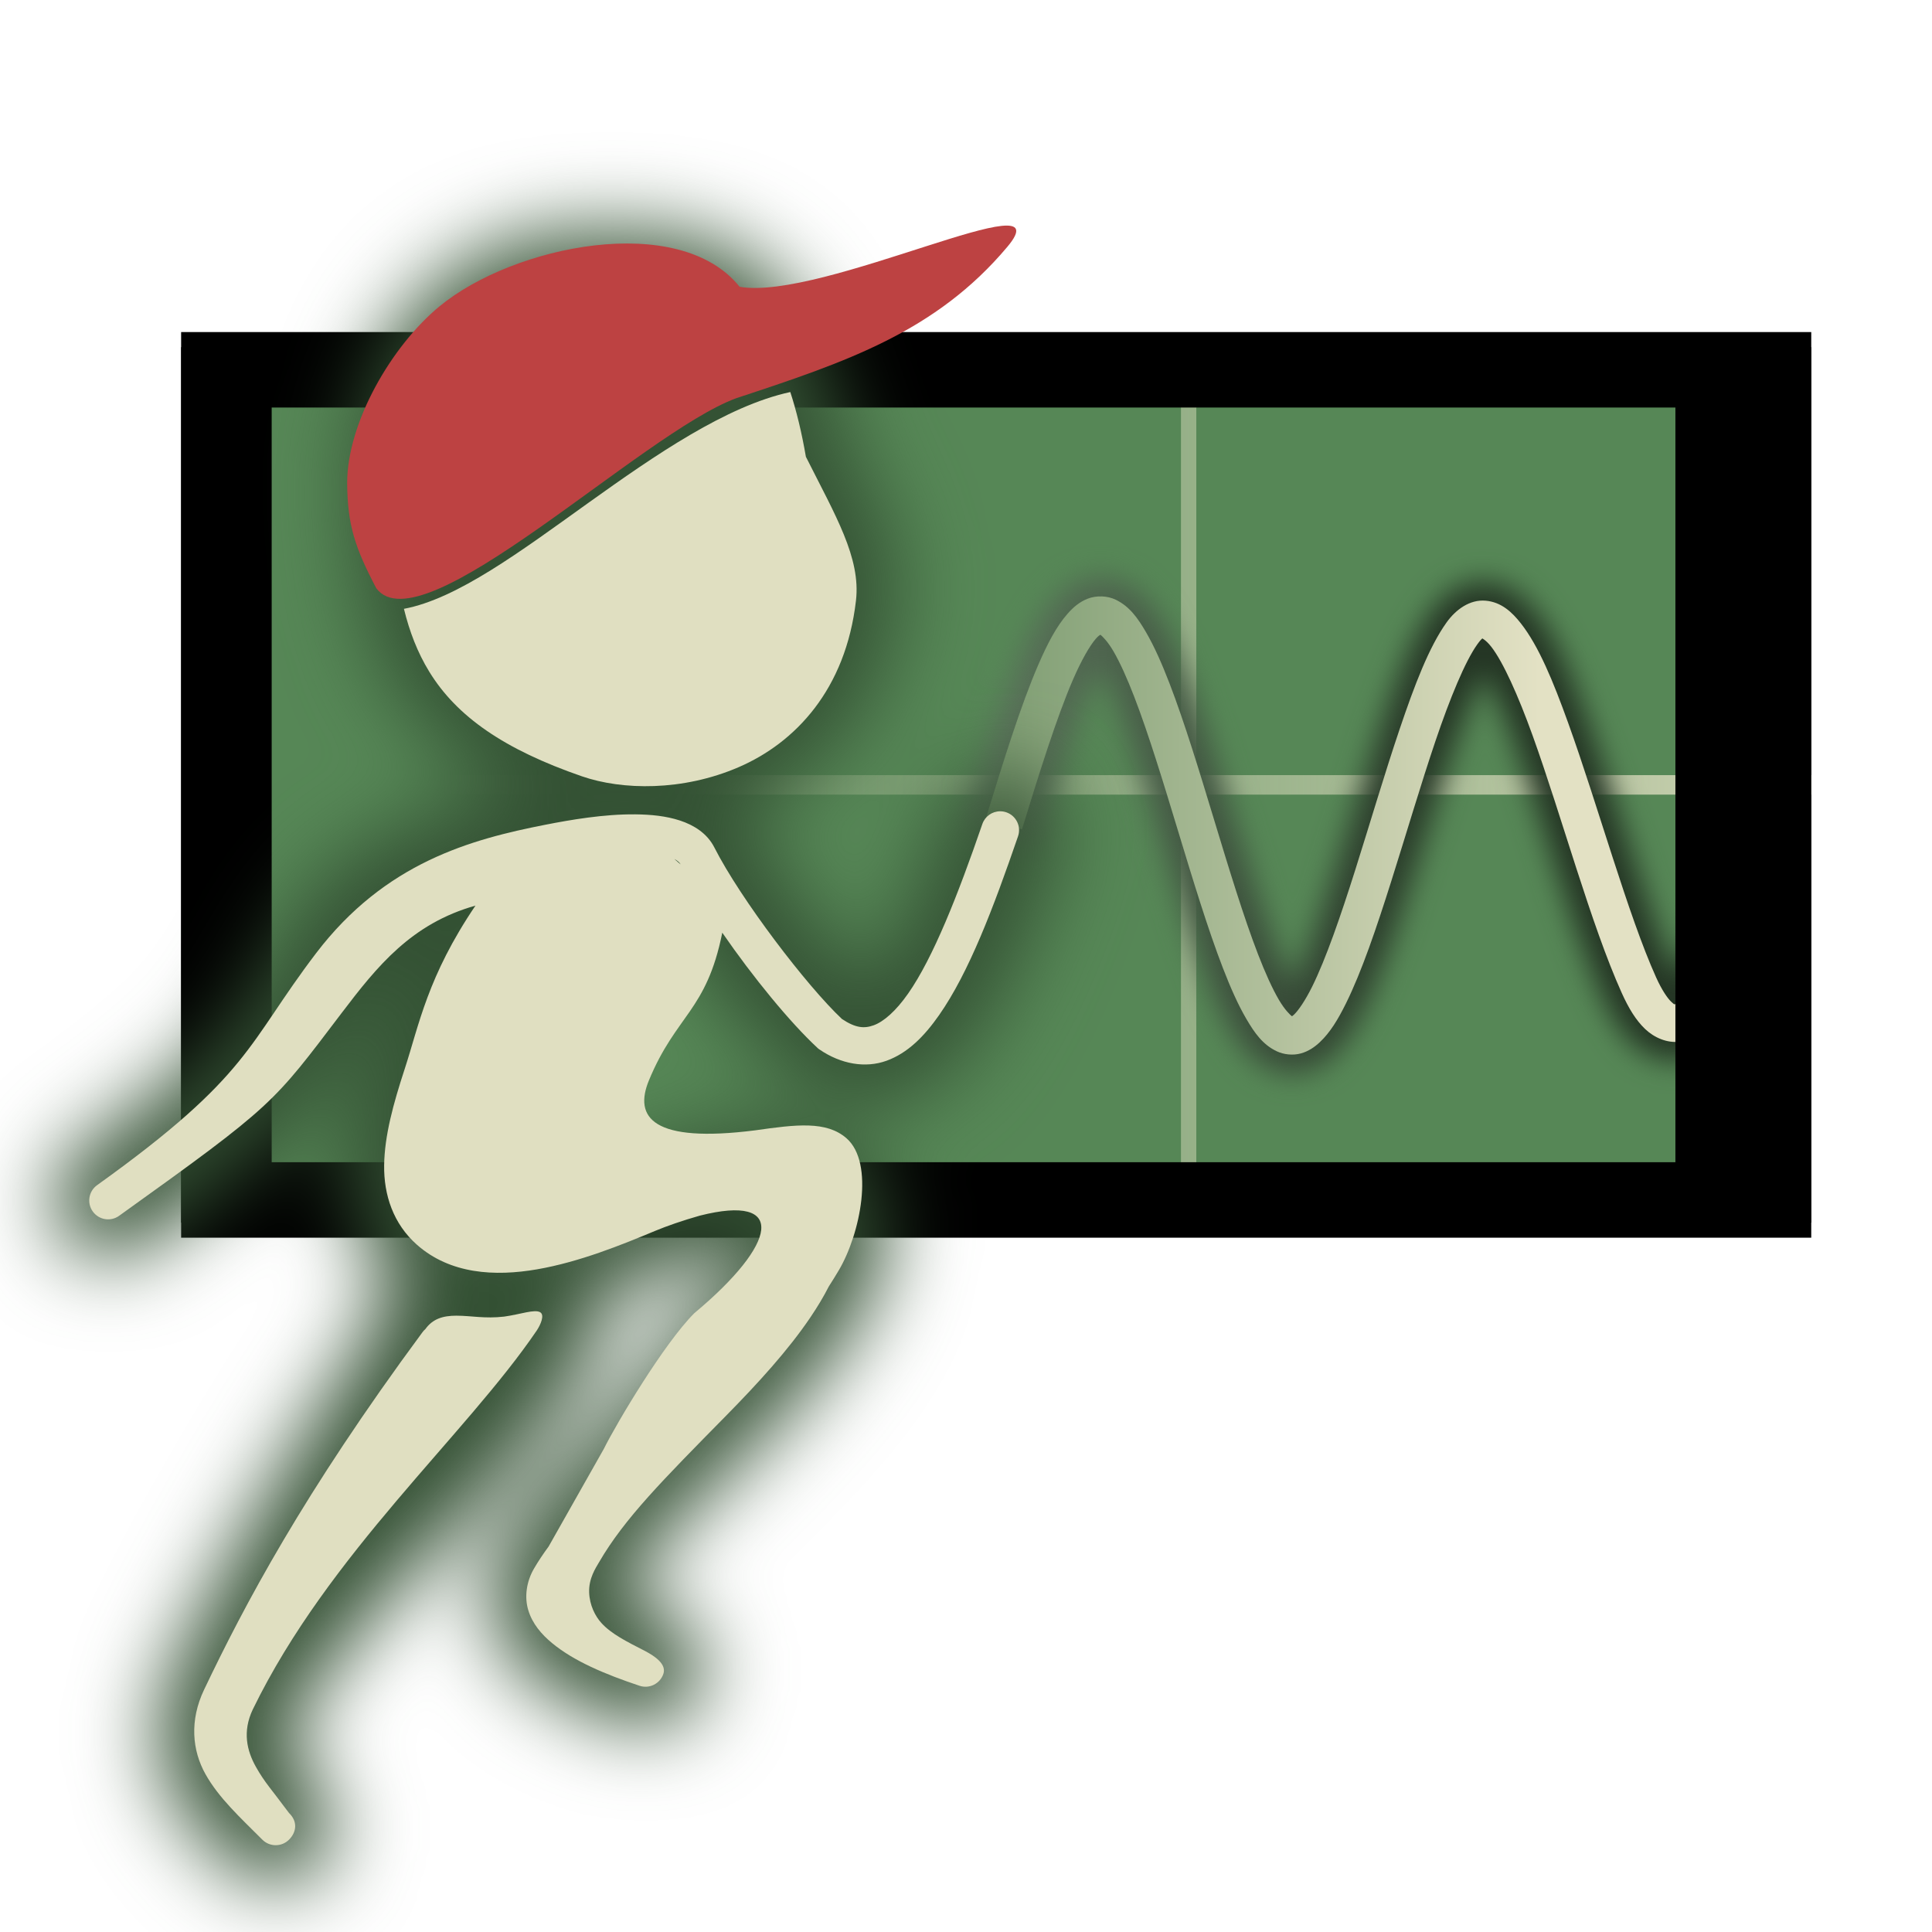
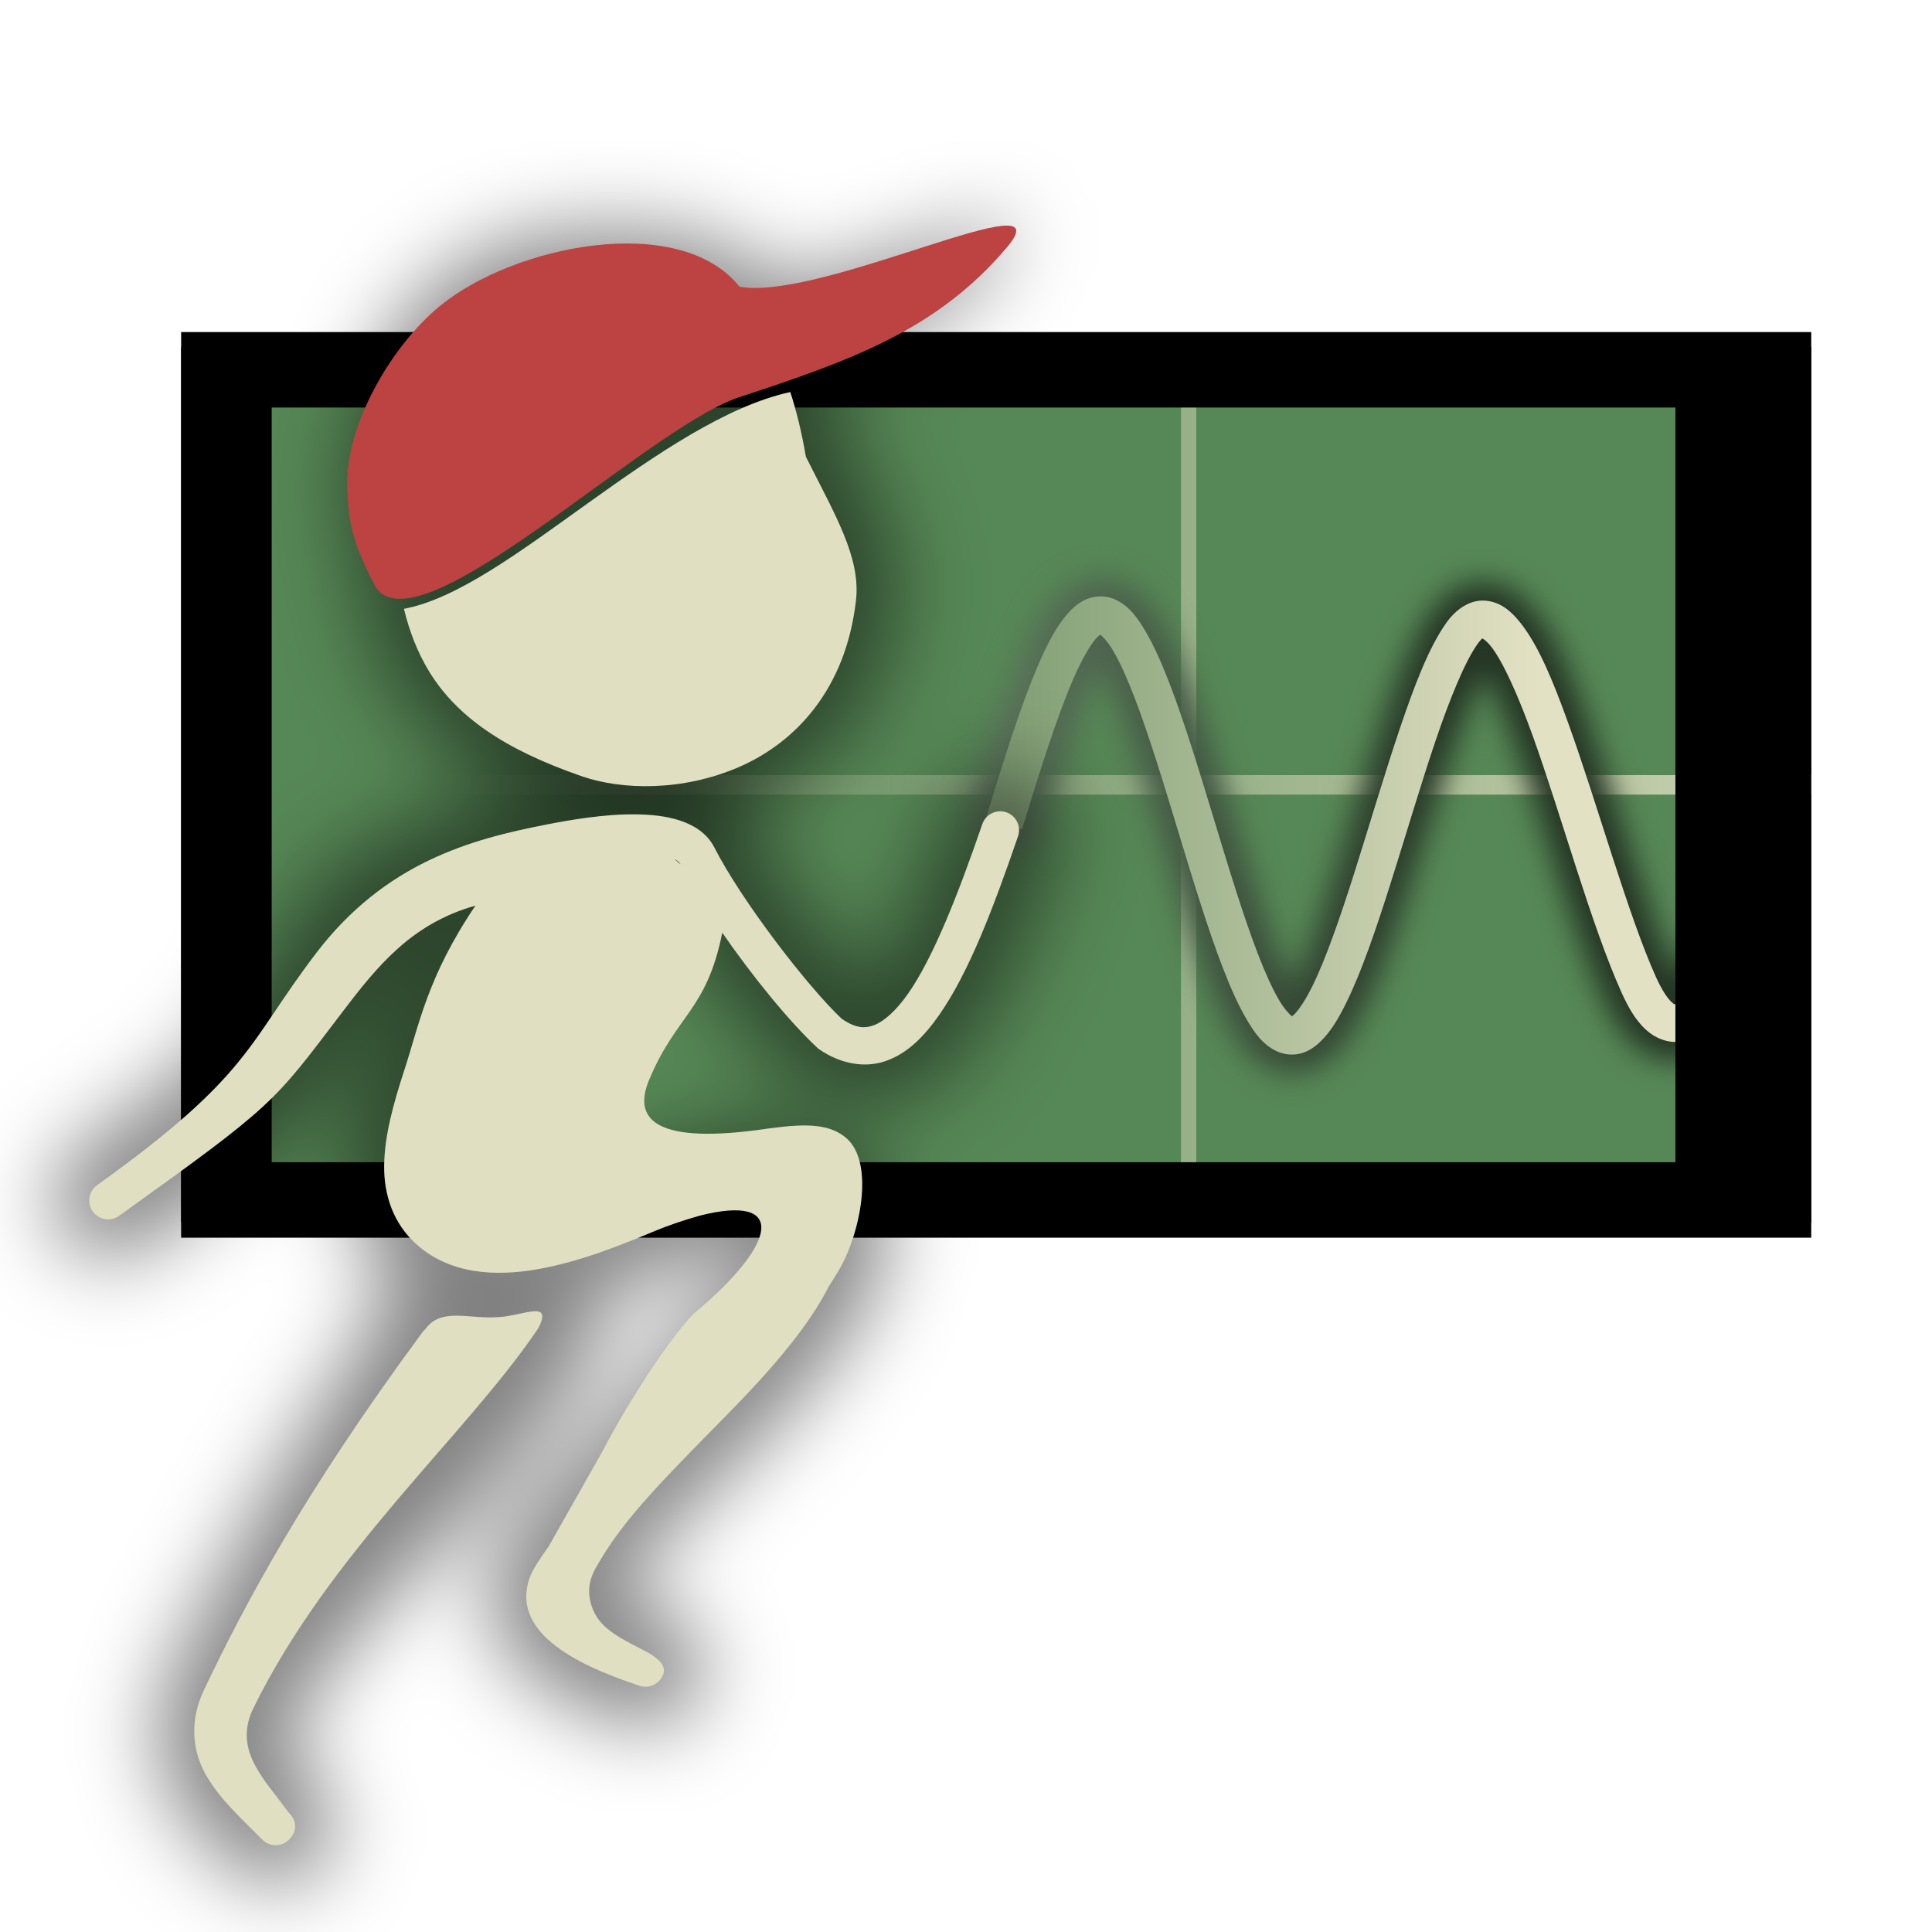
<svg xmlns="http://www.w3.org/2000/svg" xmlns:xlink="http://www.w3.org/1999/xlink" width="512" height="512" id="svg3337" version="1.1" viewBox="0 0 512 512">
  <defs id="defs3339">
    <linearGradient id="linearGradient1130">
      <stop style="stop-color:#e3e1c4;stop-opacity:1" offset="0" id="stop1126" />
      <stop style="stop-color:#7c9c71;stop-opacity:1" offset="1" id="stop1128" />
    </linearGradient>
    <linearGradient id="linearGradient1035">
      <stop id="stop1031" offset="0" style="stop-color:#e2e1c3;stop-opacity:1;" />
      <stop id="stop1033" offset="1" style="stop-color:#e2e1c3;stop-opacity:0;" />
    </linearGradient>
    <linearGradient id="linearGradient1076">
      <stop style="stop-color:#e3e1c4;stop-opacity:1" offset="0" id="stop1072" />
      <stop style="stop-color:#dad8b2;stop-opacity:0.224" offset="1" id="stop1074" />
    </linearGradient>
    <linearGradient xlink:href="#linearGradient1076" id="linearGradient1078" x1="45.364" y1="325.867" x2="378.636" y2="325.867" gradientUnits="userSpaceOnUse" gradientTransform="matrix(-1,0,0,1,424,-66.43599)" />
    <linearGradient y2="327.116" x2="269" y1="327.116" x1="121" gradientTransform="matrix(-1,0,0,1,529,-107.1159)" gradientUnits="userSpaceOnUse" id="linearGradient966" xlink:href="#linearGradient1130" />
    <linearGradient gradientTransform="matrix(-1,0,0,-0.8387097,631,392.5161)" y2="220" x2="514" y1="220" x1="84" gradientUnits="userSpaceOnUse" id="linearGradient1039" xlink:href="#linearGradient1035" />
    <filter height="1.3" y="-0.25" width="1.3" x="-0.2" id="filter1576" style="color-interpolation-filters:sRGB">
      <feGaussianBlur id="feGaussianBlur1578" stdDeviation="11.067" />
    </filter>
    <filter style="color-interpolation-filters:sRGB" id="filter1134" x="-0.042" width="1.084" y="-0.075" height="1.15">
      <feGaussianBlur stdDeviation="3.803" id="feGaussianBlur1136" />
    </filter>
    <linearGradient xlink:href="#linearGradient952" id="linearGradient954" x1="252.952" y1="218.764" x2="384" y2="218.764" gradientUnits="userSpaceOnUse" />
    <linearGradient id="linearGradient952">
      <stop style="stop-color:#607860;stop-opacity:1" offset="0" id="stop948" />
      <stop style="stop-color:#243524;stop-opacity:1" offset="1" id="stop950" />
    </linearGradient>
    <linearGradient y2="327.116" x2="269" y1="327.116" x1="121" gradientTransform="matrix(-1,0,0,1,529,-107.1159)" gradientUnits="userSpaceOnUse" id="linearGradient966-5" xlink:href="#linearGradient1130" />
  </defs>
  <g id="layer2" style="display:inline">
    <path id="rect871" style="fill:#000000;fill-opacity:1;stroke:none;stroke-width:1.441;stroke-linecap:round;stroke-miterlimit:3.866" d="M 48,88 H 480 V 328 H 48 Z" />
    <rect style="fill:#568756;fill-opacity:1;stroke:none;stroke-width:2.485;stroke-linecap:round;stroke-miterlimit:3.866" id="rect873" width="384" height="208" x="72" y="104" />
  </g>
  <g id="layer4" style="display:inline">
    <path id="path1103" style="color:#000000;font-style:normal;font-variant:normal;font-weight:normal;font-stretch:normal;font-size:medium;line-height:normal;font-family:sans-serif;font-variant-ligatures:normal;font-variant-position:normal;font-variant-caps:normal;font-variant-numeric:normal;font-variant-alternates:normal;font-variant-east-asian:normal;font-feature-settings:normal;font-variation-settings:normal;text-indent:0;text-align:start;text-decoration:none;text-decoration-line:none;text-decoration-style:solid;text-decoration-color:#000000;letter-spacing:normal;word-spacing:normal;text-transform:none;writing-mode:lr-tb;direction:ltr;text-orientation:mixed;dominant-baseline:auto;baseline-shift:baseline;text-anchor:start;white-space:normal;shape-padding:0;shape-margin:0;inline-size:0;clip-rule:nonzero;display:inline;overflow:visible;visibility:visible;isolation:auto;mix-blend-mode:normal;color-interpolation:sRGB;color-interpolation-filters:linearRGB;solid-color:#000000;solid-opacity:1;vector-effect:none;fill:url(#linearGradient1039);fill-opacity:1;fill-rule:nonzero;stroke:none;stroke-width:4.066;stroke-linecap:butt;stroke-linejoin:miter;stroke-miterlimit:3.866;stroke-dasharray:none;stroke-dashoffset:0;stroke-opacity:1;color-rendering:auto;image-rendering:auto;shape-rendering:auto;text-rendering:auto;enable-background:accumulate;stop-color:#000000" d="M 312.967 104 L 312.967 205.418 L 117 205.418 L 117 210.582 L 312.967 210.582 L 312.967 312 L 317.033 312 L 317.033 210.582 L 480 210.582 L 480 205.418 L 317.033 205.418 L 317.033 104 L 312.967 104 z " />
  </g>
  <g id="layer5" style="display:inline">
    <g id="g956" style="display:inline;opacity:1;filter:url(#filter1134)">
      <path style="color:#000000;font-style:normal;font-variant:normal;font-weight:normal;font-stretch:normal;font-size:medium;line-height:normal;font-family:sans-serif;font-variant-ligatures:normal;font-variant-position:normal;font-variant-caps:normal;font-variant-numeric:normal;font-variant-alternates:normal;font-variant-east-asian:normal;font-feature-settings:normal;font-variation-settings:normal;text-indent:0;text-align:start;text-decoration:none;text-decoration-line:none;text-decoration-style:solid;text-decoration-color:#000000;letter-spacing:normal;word-spacing:normal;text-transform:none;writing-mode:lr-tb;direction:ltr;text-orientation:mixed;dominant-baseline:auto;baseline-shift:baseline;text-anchor:start;white-space:normal;shape-padding:0;shape-margin:0;inline-size:0;clip-rule:nonzero;display:inline;overflow:visible;visibility:visible;isolation:auto;mix-blend-mode:normal;color-interpolation:sRGB;color-interpolation-filters:linearRGB;solid-color:#000000;solid-opacity:1;vector-effect:none;fill:#000000;fill-opacity:1;fill-rule:nonzero;stroke:none;stroke-width:10;stroke-linecap:butt;stroke-linejoin:miter;stroke-miterlimit:4;stroke-dasharray:none;stroke-dashoffset:0;stroke-opacity:1;color-rendering:auto;image-rendering:auto;shape-rendering:auto;text-rendering:auto;enable-background:accumulate;stop-color:#000000;stop-opacity:1" d="m 292.002,158.057 c -1.29,-0.048 -2.577,0.15 -3.701,0.582 -2.248,0.865 -3.922,2.337 -5.4,4.023 -2.957,3.373 -5.311,7.905 -7.699,13.41 -4.777,11.011 -9.352,25.908 -13.934,40.777 l 9.557,2.945 c 4.58,-14.865 9.166,-29.637 13.551,-39.744 2.192,-5.054 4.419,-8.943 6.043,-10.795 0.662,-0.755 1.004,-0.929 1.201,-1.047 0.494,0.382 1.91,1.732 3.459,4.391 1.732,2.972 3.62,7.165 5.521,12.096 3.803,9.862 7.704,22.689 11.615,35.574 3.912,12.885 7.834,25.83 11.855,36.24 2.011,5.205 4.034,9.773 6.217,13.502 2.182,3.729 4.348,6.816 8.027,8.572 1.948,0.93 4.367,1.147 6.404,0.592 2.037,-0.556 3.658,-1.681 5.039,-2.977 2.762,-2.592 4.835,-6.047 6.924,-10.26 4.177,-8.425 8.091,-19.981 12.023,-32.416 3.933,-12.435 7.84,-25.703 11.703,-37.127 3.863,-11.424 7.883,-21.132 11.068,-25.602 1.422,-1.996 1.624,-1.619 1.369,-1.641 -0.255,-0.022 0.807,0.265 2.355,2.244 3.097,3.958 7.116,12.863 10.969,23.555 7.705,21.384 15.451,50.107 23.613,68.197 1.846,4.09 3.742,7.204 6.168,9.527 2.426,2.323 5.85,3.804 9.166,3.377 3.316,-0.427 5.894,-2.303 8.041,-4.543 2.147,-2.24 4.005,-5.013 5.822,-8.258 0.412,-0.736 0.823,-1.498 1.231,-2.284 C 460,257 459,249 459.25,237.63 c -3.084,8.332 -6.106,15.581 -8.994,20.737 -1.562,2.789 -3.084,4.939 -4.316,6.225 -1.232,1.285 -2.035,1.535 -2.098,1.543 -0.063,0.008 -0.019,0.234 -0.973,-0.68 -0.954,-0.913 -2.437,-3.019 -3.971,-6.418 -7.483,-16.585 -15.382,-45.439 -23.322,-67.475 -3.97,-11.018 -7.774,-20.285 -12.5,-26.326 -2.363,-3.02 -5.213,-5.689 -9.379,-6.045 -4.166,-0.356 -7.874,2.308 -10.363,5.801 -4.637,6.507 -8.441,16.492 -12.4,28.201 -3.959,11.709 -7.874,25.015 -11.764,37.314 -3.89,12.299 -7.802,23.637 -11.447,30.99 -1.823,3.676 -3.659,6.331 -4.809,7.41 -0.379,0.355 -0.425,0.343 -0.545,0.408 -0.464,-0.352 -1.892,-1.691 -3.451,-4.355 -1.729,-2.955 -3.619,-7.134 -5.52,-12.055 -3.802,-9.842 -7.702,-22.658 -11.613,-35.543 -3.911,-12.885 -7.835,-25.838 -11.855,-36.266 -2.01,-5.214 -4.031,-9.793 -6.211,-13.533 -2.18,-3.741 -4.341,-6.83 -7.998,-8.611 -1.136,-0.553 -2.429,-0.848 -3.719,-0.896 z" id="path958" />
      <path style="color:#000000;font-style:normal;font-variant:normal;font-weight:normal;font-stretch:normal;font-size:medium;line-height:normal;font-family:sans-serif;font-variant-ligatures:normal;font-variant-position:normal;font-variant-caps:normal;font-variant-numeric:normal;font-variant-alternates:normal;font-variant-east-asian:normal;font-feature-settings:normal;font-variation-settings:normal;text-indent:0;text-align:start;text-decoration:none;text-decoration-line:none;text-decoration-style:solid;text-decoration-color:#000000;letter-spacing:normal;word-spacing:normal;text-transform:none;writing-mode:lr-tb;direction:ltr;text-orientation:mixed;dominant-baseline:auto;baseline-shift:baseline;text-anchor:start;white-space:normal;shape-padding:0;shape-margin:0;inline-size:0;clip-rule:nonzero;display:inline;overflow:visible;visibility:visible;isolation:auto;mix-blend-mode:normal;color-interpolation:sRGB;color-interpolation-filters:linearRGB;solid-color:#000000;solid-opacity:1;vector-effect:none;fill:url(#linearGradient954);fill-opacity:1;fill-rule:nonzero;stroke:none;stroke-width:10;stroke-linecap:butt;stroke-linejoin:miter;stroke-miterlimit:4;stroke-dasharray:none;stroke-dashoffset:0;stroke-opacity:1;color-rendering:auto;image-rendering:auto;shape-rendering:auto;text-rendering:auto;enable-background:accumulate;stop-color:#000000;stop-opacity:1" d="m 292.189,153.061 c -1.925,-0.072 -3.843,0.204 -5.684,0.912 -3.247,1.249 -5.605,3.385 -7.365,5.393 -3.554,4.053 -6.06,9.03 -8.527,14.717 -4.969,11.452 -9.542,26.428 -14.123,41.295 l -1.473,4.779 19.113,5.889 1.471,-4.777 c 4.578,-14.859 9.178,-29.584 13.361,-39.227 0.871,-2.008 1.754,-3.679 2.582,-5.195 1.351,2.541 2.825,5.593 4.389,9.648 3.692,9.575 7.585,22.345 11.496,35.229 3.911,12.884 7.847,25.898 11.977,36.588 2.063,5.34 4.166,10.124 6.566,14.227 2.303,3.936 5.141,8.15 10.188,10.559 3.127,1.492 6.549,1.812 9.875,0.904 3.041,-0.829 5.393,-2.51 7.145,-4.154 3.468,-3.255 5.792,-7.268 7.982,-11.686 4.433,-8.942 8.359,-20.634 12.311,-33.129 3.954,-12.502 7.857,-25.753 11.672,-37.033 2.877,-8.508 5.765,-15.187 8.139,-19.84 2.304,4.106 5.256,10.365 8.184,18.49 7.583,21.046 15.269,49.741 23.76,68.559 1.983,4.394 4.169,8.116 7.266,11.082 3.357,3.215 8.064,5.394 13.264,4.725 4.832,-0.622 8.447,-3.366 11.012,-6.041 2.578,-2.688 4.641,-5.824 6.574,-9.275 0.44,-0.785 0.876,-1.593 1.307,-2.422 l 0.629,-1.209 -0.072,-1.363 c -0.237,-4.45 -1.199,-11.937 -0.957,-22.963 l -9.688,-1.846 c -3.042,8.22 -6.028,15.319 -8.666,20.029 -0.669,1.195 -1.084,1.59 -1.68,2.453 -0.264,-0.495 -0.492,-0.804 -0.76,-1.396 -7.132,-15.806 -15.122,-44.763 -23.176,-67.113 -4.012,-11.135 -7.813,-20.741 -13.266,-27.711 -2.685,-3.431 -6.806,-7.427 -12.891,-7.947 -6.526,-0.558 -11.708,3.456 -14.861,7.881 -5.29,7.424 -9.07,17.689 -13.064,29.502 -4.007,11.851 -7.927,25.178 -11.795,37.408 -3.866,12.222 -7.791,23.482 -11.16,30.277 -0.274,0.553 -0.532,0.892 -0.814,1.395 -1.344,-2.523 -2.81,-5.539 -4.365,-9.566 -3.69,-9.553 -7.581,-22.313 -11.492,-35.195 -3.911,-12.883 -7.847,-25.906 -11.975,-36.611 -2.061,-5.346 -4.16,-10.139 -6.557,-14.252 -2.3,-3.948 -5.122,-8.152 -10.129,-10.59 -1.849,-0.9 -3.794,-1.324 -5.721,-1.396 z m -2.568,10.516 -0.572,0.344 c 0.139,-0.083 -1.399,0.923 -2.375,2.025 1.027,-1.169 1.927,-1.876 2.947,-2.369 z m 103.65,0.598 c 0.004,3.1e-4 0.006,0.004 0.01,0.004 -0.008,-8e-4 -0.01,-0.001 -0.018,-0.002 0.002,2e-4 0.005,-0.002 0.008,-0.002 z m -97.979,0.678 c 1.385,1.191 2.645,2.725 4.105,5.23 -1.583,-2.717 -2.897,-4.175 -4.105,-5.23 z m 100.789,0.41 c 0.997,0.689 1.969,1.664 3.057,3.055 -1.043,-1.333 -2.051,-2.243 -2.814,-2.809 -0.037,-0.027 -0.04,-0.025 -0.076,-0.051 -0.044,-0.052 -0.158,-0.186 -0.166,-0.195 z m -2.025,8.729 c -0.025,0.006 -0.062,0.022 -0.086,0.027 -1.14,0.271 -1.126,0.145 -1.24,0.096 -0.008,-7.7e-4 -0.013,-0.001 -0.021,-0.002 0.454,0.015 0.899,-0.015 1.348,-0.121 z m -16.936,16.904 c -0.484,1.378 -0.961,2.458 -1.449,3.9 -3.912,11.568 -7.823,24.853 -11.734,37.221 3.912,-12.368 7.821,-25.653 11.732,-37.221 0.487,-1.441 0.966,-2.522 1.451,-3.9 z m 53.562,60.936 c 1.219,3.187 2.438,6.559 3.658,9.264 0.09,0.199 0.171,0.306 0.26,0.498 -0.088,-0.19 -0.173,-0.301 -0.262,-0.498 -1.22,-2.704 -2.437,-6.076 -3.656,-9.264 z m 24.428,7.957 c 0.002,0.024 0.006,0.072 0.008,0.096 -0.167,0.308 -0.334,0.631 -0.5,0.928 -0.396,0.707 -0.786,1.265 -1.178,1.904 0.391,-0.639 0.779,-1.195 1.176,-1.904 0.166,-0.297 0.328,-0.717 0.494,-1.023 z m -123.445,1.953 c 0.977,2.141 1.955,4.067 2.938,5.746 1.586,2.711 2.875,4.138 4.092,5.189 -1.38,-1.178 -2.636,-2.698 -4.094,-5.189 -0.982,-1.678 -1.959,-3.605 -2.936,-5.746 z m 117.748,6.424 c -0.91,0.932 -1.783,1.614 -2.66,2.104 0.111,-0.062 0.213,-0.101 0.328,-0.172 0.713,-0.441 1.505,-1.091 2.332,-1.932 z m -7.502,2.488 c 0.767,0.206 2.172,0.208 3.348,0.16 -0.26,0.07 -0.499,0.244 -0.77,0.279 0.924,-0.12 0.802,-0.167 0.988,-0.229 0.034,-0.011 0.063,-0.025 0.096,-0.037 1.407,-0.065 1.844,-0.106 -1.084,0.266 -6e-4,8e-5 -10e-4,-8e-5 -0.002,0 -0.007,9.5e-4 -3.1e-4,9.9e-4 -0.008,0.002 -8.3e-4,1.1e-4 -0.001,0.002 -0.002,0.002 -10e-4,1.4e-4 -0.003,-1.4e-4 -0.004,0 -5.4e-4,7e-5 -10e-4,-7e-5 -0.002,0 -0.731,0.093 -1.642,-0.076 -2.561,-0.443 z" id="path960" />
    </g>
    <path style="color:#000000;font-style:normal;font-variant:normal;font-weight:normal;font-stretch:normal;font-size:medium;line-height:normal;font-family:sans-serif;font-variant-ligatures:normal;font-variant-position:normal;font-variant-caps:normal;font-variant-numeric:normal;font-variant-alternates:normal;font-variant-east-asian:normal;font-feature-settings:normal;font-variation-settings:normal;text-indent:0;text-align:start;text-decoration:none;text-decoration-line:none;text-decoration-style:solid;text-decoration-color:#000000;letter-spacing:normal;word-spacing:normal;text-transform:none;writing-mode:lr-tb;direction:ltr;text-orientation:mixed;dominant-baseline:auto;baseline-shift:baseline;text-anchor:start;white-space:normal;shape-padding:0;shape-margin:0;inline-size:0;clip-rule:nonzero;display:inline;overflow:visible;visibility:visible;opacity:1;isolation:auto;mix-blend-mode:normal;color-interpolation:sRGB;color-interpolation-filters:linearRGB;solid-color:#000000;solid-opacity:1;vector-effect:none;fill:url(#linearGradient966-5);fill-opacity:1;fill-rule:nonzero;stroke:none;stroke-width:10;stroke-linecap:butt;stroke-linejoin:miter;stroke-miterlimit:3.866;stroke-dasharray:none;stroke-dashoffset:0;stroke-opacity:1;color-rendering:auto;image-rendering:auto;shape-rendering:auto;text-rendering:auto;enable-background:accumulate;stop-color:#000000;stop-opacity:1" d="m 292.002,158.057 c -1.29,-0.048 -2.577,0.15 -3.701,0.582 -2.248,0.865 -3.922,2.337 -5.4,4.023 -2.957,3.373 -5.311,7.905 -7.699,13.41 -4.777,11.011 -9.352,25.908 -13.934,40.777 l 9.557,2.945 c 4.58,-14.865 9.166,-29.637 13.551,-39.744 2.192,-5.054 4.419,-8.943 6.043,-10.795 0.662,-0.755 1.004,-0.929 1.201,-1.047 0.494,0.382 1.91,1.732 3.459,4.391 1.732,2.972 3.62,7.165 5.521,12.096 3.803,9.862 7.704,22.689 11.615,35.574 3.912,12.885 7.834,25.83 11.855,36.24 2.011,5.205 4.034,9.773 6.217,13.502 2.182,3.729 4.348,6.816 8.027,8.572 1.948,0.93 4.367,1.147 6.404,0.592 2.037,-0.556 3.658,-1.681 5.039,-2.977 2.762,-2.592 4.835,-6.047 6.924,-10.26 4.177,-8.425 8.091,-19.981 12.023,-32.416 3.933,-12.435 7.84,-25.703 11.703,-37.127 3.863,-11.424 7.883,-21.132 11.068,-25.602 1.422,-1.996 1.624,-1.619 1.369,-1.641 -0.255,-0.022 0.807,0.265 2.355,2.244 3.097,3.958 7.116,12.863 10.969,23.555 7.705,21.384 15.451,50.107 23.613,68.197 1.846,4.09 3.742,7.204 6.168,9.527 2.426,2.323 5.85,3.804 9.166,3.377 3.316,-0.427 5.894,-2.303 8.041,-4.543 2.147,-2.24 4.005,-5.013 5.822,-8.258 0.019,-3.254 0.019,-14.254 -0.25,-24.23 -2.904,7.746 -5.749,14.477 -8.475,19.343 -1.562,2.789 -3.084,4.939 -4.316,6.225 -1.232,1.285 -2.035,1.535 -2.098,1.543 -0.063,0.008 -0.019,0.234 -0.973,-0.68 -0.954,-0.913 -2.437,-3.019 -3.971,-6.418 -7.483,-16.585 -15.382,-45.439 -23.322,-67.475 -3.97,-11.018 -7.774,-20.285 -12.5,-26.326 -2.363,-3.02 -5.213,-5.689 -9.379,-6.045 -4.166,-0.356 -7.874,2.308 -10.363,5.801 -4.637,6.507 -8.441,16.492 -12.4,28.201 -3.959,11.709 -7.874,25.015 -11.764,37.314 -3.89,12.299 -7.802,23.637 -11.447,30.99 -1.823,3.676 -3.659,6.331 -4.809,7.41 -0.379,0.355 -0.425,0.343 -0.545,0.408 -0.464,-0.352 -1.892,-1.691 -3.451,-4.355 -1.729,-2.955 -3.619,-7.134 -5.52,-12.055 -3.802,-9.842 -7.702,-22.658 -11.613,-35.543 -3.911,-12.885 -7.835,-25.838 -11.855,-36.266 -2.01,-5.214 -4.031,-9.793 -6.211,-13.533 -2.18,-3.741 -4.341,-6.83 -7.998,-8.611 -1.136,-0.553 -2.429,-0.848 -3.719,-0.896 z" id="path1097" />
  </g>
  <g id="layer6" style="display:inline">
    <path id="path1603" d="m 48,92 v 8 224 H 480 V 92 Z m 16,16 H 444 V 308 H 64 Z" style="color:#000000;font-style:normal;font-variant:normal;font-weight:normal;font-stretch:normal;font-size:medium;line-height:normal;font-family:sans-serif;font-variant-ligatures:normal;font-variant-position:normal;font-variant-caps:normal;font-variant-numeric:normal;font-variant-alternates:normal;font-variant-east-asian:normal;font-feature-settings:normal;font-variation-settings:normal;text-indent:0;text-align:start;text-decoration:none;text-decoration-line:none;text-decoration-style:solid;text-decoration-color:#000000;letter-spacing:normal;word-spacing:normal;text-transform:none;writing-mode:lr-tb;direction:ltr;text-orientation:mixed;dominant-baseline:auto;baseline-shift:baseline;text-anchor:start;white-space:normal;shape-padding:0;shape-margin:0;inline-size:0;clip-rule:nonzero;display:inline;overflow:visible;visibility:visible;opacity:1;isolation:auto;mix-blend-mode:normal;color-interpolation:sRGB;color-interpolation-filters:linearRGB;solid-color:#000000;solid-opacity:1;vector-effect:none;fill:#000000;fill-opacity:1;fill-rule:nonzero;stroke:none;stroke-width:16;stroke-linecap:round;stroke-linejoin:miter;stroke-miterlimit:3.866;stroke-dasharray:none;stroke-dashoffset:0;stroke-opacity:1;color-rendering:auto;image-rendering:auto;shape-rendering:auto;text-rendering:auto;enable-background:accumulate;stop-color:#000000;stop-opacity:1" />
  </g>
  <g id="layer9" style="display:inline">
-     <g id="g947" style="display:inline;stroke:#335033;stroke-width:49.877;stroke-linecap:round;stroke-miterlimit:4;stroke-dasharray:none;stroke-opacity:1;" transform="matrix(1.002457,0,0,1.002457,300.8562,478.4601)">
-       <g style="stroke-width:29.927;stroke-miterlimit:4;stroke-dasharray:none;filter:url(#filter1576)" id="g945">
-         <path id="path1083" style="color:#000000;font-style:normal;font-variant:normal;font-weight:normal;font-stretch:normal;font-size:medium;line-height:normal;font-family:sans-serif;font-variant-ligatures:normal;font-variant-position:normal;font-variant-caps:normal;font-variant-numeric:normal;font-variant-alternates:normal;font-variant-east-asian:normal;font-feature-settings:normal;font-variation-settings:normal;text-indent:0;text-align:start;text-decoration:none;text-decoration-line:none;text-decoration-style:solid;text-decoration-color:#000000;letter-spacing:normal;word-spacing:normal;text-transform:none;writing-mode:lr-tb;direction:ltr;text-orientation:mixed;dominant-baseline:auto;baseline-shift:baseline;text-anchor:start;white-space:normal;shape-padding:0;shape-margin:0;inline-size:0;clip-rule:nonzero;display:inline;overflow:visible;visibility:visible;opacity:1;isolation:auto;mix-blend-mode:normal;color-interpolation:sRGB;color-interpolation-filters:linearRGB;solid-color:#000000;solid-opacity:1;vector-effect:none;fill:#335033;fill-opacity:1;fill-rule:nonzero;stroke:none;stroke-width:30;stroke-linecap:round;stroke-linejoin:miter;stroke-miterlimit:4;stroke-dasharray:none;stroke-dashoffset:0;stroke-opacity:1;color-rendering:auto;image-rendering:auto;shape-rendering:auto;text-rendering:auto;enable-background:accumulate;stop-color:#000000;stop-opacity:1" d="m 265.906,204.826 c -6.433,-0.032 -12.169,4.042 -14.26,10.125 -6.433,18.717 -13.108,34.897 -18.445,42.539 -1.674,2.396 -2.844,3.484 -3.594,4.104 -8.084,-8.061 -24.981,-30.215 -30.814,-41.705 -3.501,-6.896 -9.794,-10.436 -14.963,-12.123 -5.169,-1.687 -10.028,-2.078 -14.818,-2.127 -9.581,-0.098 -18.976,1.473 -26.119,2.986 -22.384,4.743 -52.716,12.292 -67.557,39.072 -14.729,26.58 -14.67,29.264 -55.232,58.314 -6.734,4.824 -8.282,14.193 -3.459,20.928 4.823,6.735 14.192,8.285 20.928,3.463 41.749,-29.901 49.345,-41.707 64.006,-68.164 1.756,-3.169 4.398,-6.022 7.693,-8.588 -5.075,10.217 -8.868,19.581 -11.135,26.512 -3.131,9.575 -5.81,18.695 -5.949,28.537 -0.139,9.842 3.584,21.233 12.066,28.74 0.766,0.678 1.548,1.313 2.342,1.91 -4.254,3.515 -7.566,8.709 -8.957,13.318 -0.219,0.727 -0.383,1.469 -0.49,2.221 v 0.002 c -24.429,35.982 -42.722,69.892 -51.824,88.975 -4.979,10.439 -4.036,23.241 0.678,31.643 4.714,8.401 10.904,13.724 16.752,19.572 5.858,5.856 15.353,5.856 21.211,0 5.856,-5.858 5.856,-15.353 0,-21.211 C 77.783,467.688 76,462 76,459 c 1,-5 3.7,-6.77 7.223,-11.529 23.314,-33.291 45.127,-44.602 72.756,-86.08 1.127,-1.692 2.499,-3.888 3.031,-7.748 0.407,-2.953 -0.386,-7.055 -2.084,-10.301 7.86,-2.362 15.053,-5.325 21.105,-7.852 5.313,-2.218 16.496,-5.637 24.119,-6.398 0.044,-0.004 0.072,-7.1e-4 0.113,-0.004 -1.962,4.888 -7.776,11.689 -17.014,19.387 -5.15,5.15 -12.433,15.191 -17.73,23.879 -13.053,12.539 -26.237,24.962 -34.182,38.633 -3.106,5.345 -4.304,12.906 -2.408,19.061 1.896,6.155 5.71,10.322 9.525,13.471 7.63,6.297 16.56,9.804 26.4,13.084 7.859,2.62 16.355,-1.627 18.975,-9.486 2.62,-7.859 -1.627,-16.355 -9.486,-18.975 -6.296,-2.099 -10.932,-4.372 -13.975,-6.15 7.189,-9.38 22.781,-24.367 37.826,-39.664 8.619,-8.763 16.973,-17.828 23.514,-27.516 6.541,-9.687 11.889,-20.393 11.064,-33.047 -0.603,-9.252 -8.573,-18.071 -15.746,-20.725 -7.173,-2.653 -13.582,-2.425 -19.857,-1.799 -12.55,1.253 -24.627,5.198 -32.695,8.566 -8.793,3.671 -18.879,7.55 -27.078,8.971 -8.199,1.421 -12.701,0.46 -15.26,-1.805 -1.857,-1.643 -2.01,-1.841 -1.953,-5.85 0.057,-4.009 1.646,-11.006 4.469,-19.637 3.267,-9.991 14.64,-34.751 27.701,-52.492 4.826,-0.796 10.182,-1.4 14.354,-1.357 2.437,0.025 3.956,0.331 4.904,0.547 9.201,17.128 24.694,37.493 36.844,48.77 l 0.816,0.758 0.918,0.627 c 7.571,5.18 18.248,7.253 26.852,4.141 8.604,-3.113 14.157,-9.224 18.756,-15.809 9.198,-13.169 15.559,-30.593 22.219,-49.969 2.692,-7.834 -1.475,-16.367 -9.309,-19.061 -1.545,-0.531 -3.167,-0.806 -4.801,-0.814 z m -36.777,56.752 0.26,0.209 c -0.014,0.011 -0.024,0.021 -0.037,0.031 -0.141,-0.116 0.073,-0.038 -0.223,-0.24 z m -89.922,102.885 c 0.152,0.016 -0.357,0.38 -1.527,0.002 0.211,0.004 1.455,-0.009 1.527,-0.002 z" transform="matrix(0.9975489,0,0,0.9975489,-300.1188,-477.2874)" />
-         <path id="path1063" style="color:#000000;font-style:normal;font-variant:normal;font-weight:normal;font-stretch:normal;font-size:medium;line-height:normal;font-family:sans-serif;font-variant-ligatures:normal;font-variant-position:normal;font-variant-caps:normal;font-variant-numeric:normal;font-variant-alternates:normal;font-variant-east-asian:normal;font-feature-settings:normal;font-variation-settings:normal;text-indent:0;text-align:start;text-decoration:none;text-decoration-line:none;text-decoration-style:solid;text-decoration-color:#000000;letter-spacing:normal;word-spacing:normal;text-transform:none;writing-mode:lr-tb;direction:ltr;text-orientation:mixed;dominant-baseline:auto;baseline-shift:baseline;text-anchor:start;white-space:normal;shape-padding:0;shape-margin:0;inline-size:0;clip-rule:nonzero;display:inline;overflow:visible;visibility:visible;isolation:auto;mix-blend-mode:normal;color-interpolation:sRGB;color-interpolation-filters:linearRGB;solid-color:#000000;solid-opacity:1;vector-effect:none;fill:#345234;fill-opacity:1;fill-rule:nonzero;stroke:none;stroke-width:30;stroke-linecap:round;stroke-linejoin:miter;stroke-miterlimit:4;stroke-dasharray:none;stroke-dashoffset:0;stroke-opacity:1;color-rendering:auto;image-rendering:auto;shape-rendering:auto;text-rendering:auto;enable-background:accumulate;stop-color:#000000" d="m 163.914,61.379 c -3.437,0.032 -6.795,0.154 -10.043,0.189 -17.363,0.187 -33.679,7.69 -44.621,20.766 -10.942,13.076 -16.408,31.188 -15.244,51.561 1.051,18.409 2.766,34.572 11.621,49.029 8.855,14.457 24.087,24.529 45.85,32.047 13.619,4.705 31.265,4.89 48.877,-2.73 17.612,-7.62 34.005,-25.469 37.088,-52.27 1.886,-16.395 -6.075,-27.808 -13.725,-42.742 -4.525,-24.647 -13.443,-40.897 -27.523,-48.967 -10.938,-6.269 -21.967,-6.979 -32.279,-6.883 z" transform="matrix(0.9975489,0,0,0.9975489,-300.1188,-477.2874)" />
+     <g id="g947" style="display:inline;stroke:#335033;stroke-width:49.877;stroke-linecap:round;stroke-miterlimit:4;stroke-dasharray:none;stroke-opacity:1;fill:#000000;fill-opacity:0.493" transform="matrix(1.002457,0,0,1.002457,300.8562,478.4601)">
+       <g style="stroke-width:29.927;stroke-miterlimit:4;stroke-dasharray:none;filter:url(#filter1576);fill:#000000;fill-opacity:0.493" id="g945">
+         <path id="path1083" style="color:#000000;font-style:normal;font-variant:normal;font-weight:normal;font-stretch:normal;font-size:medium;line-height:normal;font-family:sans-serif;font-variant-ligatures:normal;font-variant-position:normal;font-variant-caps:normal;font-variant-numeric:normal;font-variant-alternates:normal;font-variant-east-asian:normal;font-feature-settings:normal;font-variation-settings:normal;text-indent:0;text-align:start;text-decoration:none;text-decoration-line:none;text-decoration-style:solid;text-decoration-color:#000000;letter-spacing:normal;word-spacing:normal;text-transform:none;writing-mode:lr-tb;direction:ltr;text-orientation:mixed;dominant-baseline:auto;baseline-shift:baseline;text-anchor:start;white-space:normal;shape-padding:0;shape-margin:0;inline-size:0;clip-rule:nonzero;display:inline;overflow:visible;visibility:visible;opacity:1;isolation:auto;mix-blend-mode:normal;color-interpolation:sRGB;color-interpolation-filters:linearRGB;solid-color:#000000;solid-opacity:1;vector-effect:none;fill:#000000;fill-opacity:0.493;fill-rule:nonzero;stroke:none;stroke-width:30;stroke-linecap:round;stroke-linejoin:miter;stroke-miterlimit:4;stroke-dasharray:none;stroke-dashoffset:0;stroke-opacity:1;color-rendering:auto;image-rendering:auto;shape-rendering:auto;text-rendering:auto;enable-background:accumulate;stop-color:#000000;stop-opacity:1" d="m 265.906,204.826 c -6.433,-0.032 -12.169,4.042 -14.26,10.125 -6.433,18.717 -13.108,34.897 -18.445,42.539 -1.674,2.396 -2.844,3.484 -3.594,4.104 -8.084,-8.061 -24.981,-30.215 -30.814,-41.705 -3.501,-6.896 -9.794,-10.436 -14.963,-12.123 -5.169,-1.687 -10.028,-2.078 -14.818,-2.127 -9.581,-0.098 -18.976,1.473 -26.119,2.986 -22.384,4.743 -52.716,12.292 -67.557,39.072 -14.729,26.58 -14.67,29.264 -55.232,58.314 -6.734,4.824 -8.282,14.193 -3.459,20.928 4.823,6.735 14.192,8.285 20.928,3.463 41.749,-29.901 49.345,-41.707 64.006,-68.164 1.756,-3.169 4.398,-6.022 7.693,-8.588 -5.075,10.217 -8.868,19.581 -11.135,26.512 -3.131,9.575 -5.81,18.695 -5.949,28.537 -0.139,9.842 3.584,21.233 12.066,28.74 0.766,0.678 1.548,1.313 2.342,1.91 -4.254,3.515 -7.566,8.709 -8.957,13.318 -0.219,0.727 -0.383,1.469 -0.49,2.221 v 0.002 c -24.429,35.982 -42.722,69.892 -51.824,88.975 -4.979,10.439 -4.036,23.241 0.678,31.643 4.714,8.401 10.904,13.724 16.752,19.572 5.858,5.856 15.353,5.856 21.211,0 5.856,-5.858 5.856,-15.353 0,-21.211 C 77.783,467.688 76,462 76,459 c 1,-5 3.7,-6.77 7.223,-11.529 23.314,-33.291 45.127,-44.602 72.756,-86.08 1.127,-1.692 2.499,-3.888 3.031,-7.748 0.407,-2.953 -0.386,-7.055 -2.084,-10.301 7.86,-2.362 15.053,-5.325 21.105,-7.852 5.313,-2.218 16.496,-5.637 24.119,-6.398 0.044,-0.004 0.072,-7.1e-4 0.113,-0.004 -1.962,4.888 -7.776,11.689 -17.014,19.387 -5.15,5.15 -12.433,15.191 -17.73,23.879 -13.053,12.539 -26.237,24.962 -34.182,38.633 -3.106,5.345 -4.304,12.906 -2.408,19.061 1.896,6.155 5.71,10.322 9.525,13.471 7.63,6.297 16.56,9.804 26.4,13.084 7.859,2.62 16.355,-1.627 18.975,-9.486 2.62,-7.859 -1.627,-16.355 -9.486,-18.975 -6.296,-2.099 -10.932,-4.372 -13.975,-6.15 7.189,-9.38 22.781,-24.367 37.826,-39.664 8.619,-8.763 16.973,-17.828 23.514,-27.516 6.541,-9.687 11.889,-20.393 11.064,-33.047 -0.603,-9.252 -8.573,-18.071 -15.746,-20.725 -7.173,-2.653 -13.582,-2.425 -19.857,-1.799 -12.55,1.253 -24.627,5.198 -32.695,8.566 -8.793,3.671 -18.879,7.55 -27.078,8.971 -8.199,1.421 -12.701,0.46 -15.26,-1.805 -1.857,-1.643 -2.01,-1.841 -1.953,-5.85 0.057,-4.009 1.646,-11.006 4.469,-19.637 3.267,-9.991 14.64,-34.751 27.701,-52.492 4.826,-0.796 10.182,-1.4 14.354,-1.357 2.437,0.025 3.956,0.331 4.904,0.547 9.201,17.128 24.694,37.493 36.844,48.77 l 0.816,0.758 0.918,0.627 c 7.571,5.18 18.248,7.253 26.852,4.141 8.604,-3.113 14.157,-9.224 18.756,-15.809 9.198,-13.169 15.559,-30.593 22.219,-49.969 2.692,-7.834 -1.475,-16.367 -9.309,-19.061 -1.545,-0.531 -3.167,-0.806 -4.801,-0.814 z m -36.777,56.752 0.26,0.209 c -0.014,0.011 -0.024,0.021 -0.037,0.031 -0.141,-0.116 0.073,-0.038 -0.223,-0.24 z m -89.922,102.885 c 0.152,0.016 -0.357,0.38 -1.527,0.002 0.211,0.004 1.455,-0.009 1.527,-0.002 z" transform="matrix(0.9975489,0,0,0.9975489,-300.1188,-477.2874)" />
+         <path id="path1063" style="color:#000000;font-style:normal;font-variant:normal;font-weight:normal;font-stretch:normal;font-size:medium;line-height:normal;font-family:sans-serif;font-variant-ligatures:normal;font-variant-position:normal;font-variant-caps:normal;font-variant-numeric:normal;font-variant-alternates:normal;font-variant-east-asian:normal;font-feature-settings:normal;font-variation-settings:normal;text-indent:0;text-align:start;text-decoration:none;text-decoration-line:none;text-decoration-style:solid;text-decoration-color:#000000;letter-spacing:normal;word-spacing:normal;text-transform:none;writing-mode:lr-tb;direction:ltr;text-orientation:mixed;dominant-baseline:auto;baseline-shift:baseline;text-anchor:start;white-space:normal;shape-padding:0;shape-margin:0;inline-size:0;clip-rule:nonzero;display:inline;overflow:visible;visibility:visible;isolation:auto;mix-blend-mode:normal;color-interpolation:sRGB;color-interpolation-filters:linearRGB;solid-color:#000000;solid-opacity:1;vector-effect:none;fill:#000000;fill-opacity:0.493;fill-rule:nonzero;stroke:none;stroke-width:30;stroke-linecap:round;stroke-linejoin:miter;stroke-miterlimit:4;stroke-dasharray:none;stroke-dashoffset:0;stroke-opacity:1;color-rendering:auto;image-rendering:auto;shape-rendering:auto;text-rendering:auto;enable-background:accumulate;stop-color:#000000" d="M 266.877 59.783 C 257.861 59.674 225.91 73.349 205.848 75.904 C 202.948 72.838 199.734 70.291 196.193 68.262 C 185.255 61.993 174.226 61.282 163.914 61.379 C 160.477 61.411 157.119 61.533 153.871 61.568 C 136.508 61.756 120.192 69.258 109.25 82.334 C 102.749 90.103 98.2 99.661 95.807 110.404 C 93.434 116.398 92 122.458 92 128 C 92.056 135.01 92.855 139.95 94.834 145.32 C 96.114 159.087 98.653 171.537 105.627 182.924 C 114.482 197.381 129.714 207.453 151.477 214.971 C 165.095 219.675 182.742 219.861 200.354 212.24 C 217.965 204.62 234.359 186.771 237.441 159.971 C 239.327 143.575 231.366 132.163 223.717 117.229 C 222.367 109.876 220.617 103.288 218.465 97.424 C 237.183 90.284 253.377 81.594 266.975 65.393 C 270.338 61.384 269.877 59.82 266.877 59.783 z " transform="matrix(0.9975489,0,0,0.9975489,-300.1188,-477.2874)" />
      </g>
    </g>
  </g>
  <g id="layer7" style="display:inline">
    <g transform="translate(300,478)" style="stroke:#e0dfc1;stroke-opacity:1" id="g972">
      <path id="path1049" style="color:#000000;font-style:normal;font-variant:normal;font-weight:normal;font-stretch:normal;font-size:medium;line-height:normal;font-family:sans-serif;font-variant-ligatures:normal;font-variant-position:normal;font-variant-caps:normal;font-variant-numeric:normal;font-variant-alternates:normal;font-variant-east-asian:normal;font-feature-settings:normal;font-variation-settings:normal;text-indent:0;text-align:start;text-decoration:none;text-decoration-line:none;text-decoration-style:solid;text-decoration-color:#000000;letter-spacing:normal;word-spacing:normal;text-transform:none;writing-mode:lr-tb;direction:ltr;text-orientation:mixed;dominant-baseline:auto;baseline-shift:baseline;text-anchor:start;white-space:normal;shape-padding:0;shape-margin:0;inline-size:0;clip-rule:nonzero;display:inline;overflow:visible;visibility:visible;opacity:1;isolation:auto;mix-blend-mode:normal;color-interpolation:sRGB;color-interpolation-filters:linearRGB;solid-color:#000000;solid-opacity:1;vector-effect:none;fill:#e0dfc1;fill-opacity:1;fill-rule:nonzero;stroke:none;stroke-width:10;stroke-linecap:round;stroke-linejoin:miter;stroke-miterlimit:3.866;stroke-dasharray:none;stroke-dashoffset:0;stroke-opacity:1;color-rendering:auto;image-rendering:auto;shape-rendering:auto;text-rendering:auto;enable-background:accumulate;stop-color:#000000;stop-opacity:1" d="m 265.023,215 c -2.121,0.016 -4.002,1.369 -4.691,3.375 -6.493,18.89 -13.044,35.443 -19.65,44.902 -3.303,4.73 -6.54,7.49 -9.139,8.43 -2.519,0.911 -4.773,0.75 -8.398,-1.646 -9.332,-8.766 -26.871,-31.757 -33.842,-45.488 -1.915,-3.771 -5.487,-5.942 -9.135,-7.133 -3.648,-1.191 -7.644,-1.587 -11.791,-1.629 -8.294,-0.085 -17.203,1.448 -23.889,2.762 -19.55,3.842 -42.383,9.95 -60.74,34.061 -18.335,24.081 -17.155,32.18 -58.012,61.441 -2.245,1.608 -2.761,4.732 -1.152,6.977 1.608,2.245 4.731,2.762 6.977,1.154 C 72.813,292.66 72.274,292.507 90.552,268.441 100,256 109.059,244.769 126,240 c -12.714,18.786 -14.947,31.65 -18.752,43.285 -3.021,9.238 -5.334,17.629 -5.445,25.51 -0.112,7.881 2.419,15.527 8.68,21.068 8.82,7.807 20.676,8.458 31.861,6.52 11.186,-1.938 22.305,-6.442 31.295,-10.195 2.995,-1.25 7.217,-2.728 11.811,-4.029 23.226,-5.89 20.653,7.424 -1.449,25.842 -8,8 -20.557,29.064 -24,36 l -14.594,25.809 c -1.459,1.989 -2.776,3.954 -3.9,5.889 -2.002,3.445 -2.583,7.538 -1.494,11.074 1.089,3.537 3.458,6.323 6.322,8.688 5.729,4.728 13.872,8.194 23.145,11.285 2.62,0.874 5.453,-0.542 6.326,-3.162 0.874,-2.62 -2.35,-4.714 -4.787,-6.014 C 166,435 162,433 159.387,430.121 c -1.673,-1.843 -3.137,-4.746 -3.256,-8.105 -0.133,-3.743 1.745,-6.491 2.646,-8.043 6.738,-11.594 16.863,-21.734 33.705,-38.857 8.421,-8.562 16.398,-17.289 22.303,-26.035 1.826,-2.704 3.472,-5.423 4.859,-8.158 0.891,-1.388 1.775,-2.805 2.646,-4.277 5.709,-9.645 9.543,-28.449 2.033,-35 C 219,297 211,298 200.145,299.549 173,303 167.895,296.183 171.969,286.32 c 7.216,-17.47 15.245,-18.297 19.443,-39.148 8.18,11.868 17.999,23.822 25.186,30.492 l 0.273,0.252 0.305,0.211 c 5.696,3.898 12.173,5.007 17.77,2.982 5.596,-2.025 9.987,-6.455 13.934,-12.105 7.894,-11.301 14.342,-28.269 20.91,-47.379 0.897,-2.611 -0.492,-5.456 -3.104,-6.354 -0.535,-0.184 -1.097,-0.276 -1.662,-0.271 z m -86.316,12.641 c 0.929,0.492 1.43,0.993 1.66,1.43 -0.545,-0.489 -1.098,-0.966 -1.66,-1.43 z" transform="translate(-300,-478)" />
      <path id="path1044" style="color:#000000;font-style:normal;font-variant:normal;font-weight:normal;font-stretch:normal;font-size:medium;line-height:normal;font-family:sans-serif;font-variant-ligatures:normal;font-variant-position:normal;font-variant-caps:normal;font-variant-numeric:normal;font-variant-alternates:normal;font-variant-east-asian:normal;font-feature-settings:normal;font-variation-settings:normal;text-indent:0;text-align:start;text-decoration:none;text-decoration-line:none;text-decoration-style:solid;text-decoration-color:#000000;letter-spacing:normal;word-spacing:normal;text-transform:none;writing-mode:lr-tb;direction:ltr;text-orientation:mixed;dominant-baseline:auto;baseline-shift:baseline;text-anchor:start;white-space:normal;shape-padding:0;shape-margin:0;inline-size:0;clip-rule:nonzero;display:inline;overflow:visible;visibility:visible;opacity:1;isolation:auto;mix-blend-mode:normal;color-interpolation:sRGB;color-interpolation-filters:linearRGB;solid-color:#000000;solid-opacity:1;vector-effect:none;fill:#e0dfc1;fill-opacity:1;fill-rule:nonzero;stroke:none;stroke-width:10;stroke-linecap:round;stroke-linejoin:miter;stroke-miterlimit:3.866;stroke-dasharray:none;stroke-dashoffset:0;stroke-opacity:1;color-rendering:auto;image-rendering:auto;shape-rendering:auto;text-rendering:auto;enable-background:accumulate;stop-color:#000000;stop-opacity:1" d="m 133.611,348.914 c -5.216,0.588 -8.549,-0.225 -12.643,-0.245 -3.678,-0.006 -6.32,0.883 -8.236,3.544 -0.281,0.243 -0.534,0.516 -0.754,0.814 -31.67,42.85 -47.355,72.66 -57.893,94.752 -3.89,8.155 -3.166,16.094 0.371,22.398 3.537,6.304 9.124,11.413 15.068,17.357 1.953,1.952 5.118,1.952 7.07,0 1.952,-1.953 2.394,-4.764 0,-7.07 -4.717,-6.377 -6.423,-8.035 -8.79,-12.255 C 65.438,463.99 64.192,458.888 67,453 c 20.108,-41.284 56.389,-72.64 75.244,-100.4 1.039,-1.559 2.135,-4.105 0.925,-4.831 -1.478,-0.886 -5.231,0.544 -9.557,1.145 -1e-5,0 1e-5,4e-5 0,4e-5 z" transform="translate(-300,-478)" />
      <path id="path1036" style="color:#000000;font-style:normal;font-variant:normal;font-weight:normal;font-stretch:normal;font-size:medium;line-height:normal;font-family:sans-serif;font-variant-ligatures:normal;font-variant-position:normal;font-variant-caps:normal;font-variant-numeric:normal;font-variant-alternates:normal;font-variant-east-asian:normal;font-feature-settings:normal;font-variation-settings:normal;text-indent:0;text-align:start;text-decoration:none;text-decoration-line:none;text-decoration-style:solid;text-decoration-color:#000000;letter-spacing:normal;word-spacing:normal;text-transform:none;writing-mode:lr-tb;direction:ltr;text-orientation:mixed;dominant-baseline:auto;baseline-shift:baseline;text-anchor:start;white-space:normal;shape-padding:0;shape-margin:0;inline-size:0;clip-rule:nonzero;display:inline;overflow:visible;visibility:visible;isolation:auto;mix-blend-mode:normal;color-interpolation:sRGB;color-interpolation-filters:linearRGB;solid-color:#000000;solid-opacity:1;vector-effect:none;fill:#e0dfc1;fill-opacity:1;fill-rule:nonzero;stroke:none;stroke-width:10;stroke-linecap:round;stroke-linejoin:miter;stroke-miterlimit:3.866;stroke-dasharray:none;stroke-dashoffset:0;stroke-opacity:1;color-rendering:auto;image-rendering:auto;shape-rendering:auto;text-rendering:auto;enable-background:accumulate;stop-color:#000000" d="m 209.436,103.893 c -16.932,3.688 -35.692,16.615 -53.516,29.371 -17.878,12.795 -34.727,25.433 -48.875,28.082 1.48,6.037 3.588,11.554 6.701,16.637 7.327,11.963 19.937,20.656 40.494,27.758 10.605,3.663 26.63,4.006 41.549,-2.449 14.919,-6.455 28.336,-20.517 31.053,-44.139 1.307,-11.362 -5.444,-22.513 -13.273,-38.107 -1.118,-6.495 -2.502,-12.17 -4.133,-17.152 z" transform="translate(-300,-478)" />
    </g>
  </g>
  <g id="layer8" style="display:inline">
    <path d="m 99.712,155.889 c 12,16 70.232,-41.068 95.377,-50.352 C 224,96 248,88 266.974,65.392 282.352,47.069 217.818,79.838 196,76 180,56 136.063,65.039 116.485,81.172 103.757,91.659 92,112 92,128 c 0.089,11.18 2.067,17.097 7.712,27.889 z" style="fill:#bd4242;fill-opacity:1;stroke:none;stroke-width:30;stroke-linecap:round;stroke-miterlimit:4;stroke-dasharray:none;stroke-opacity:1" id="path1639" />
  </g>
</svg>
